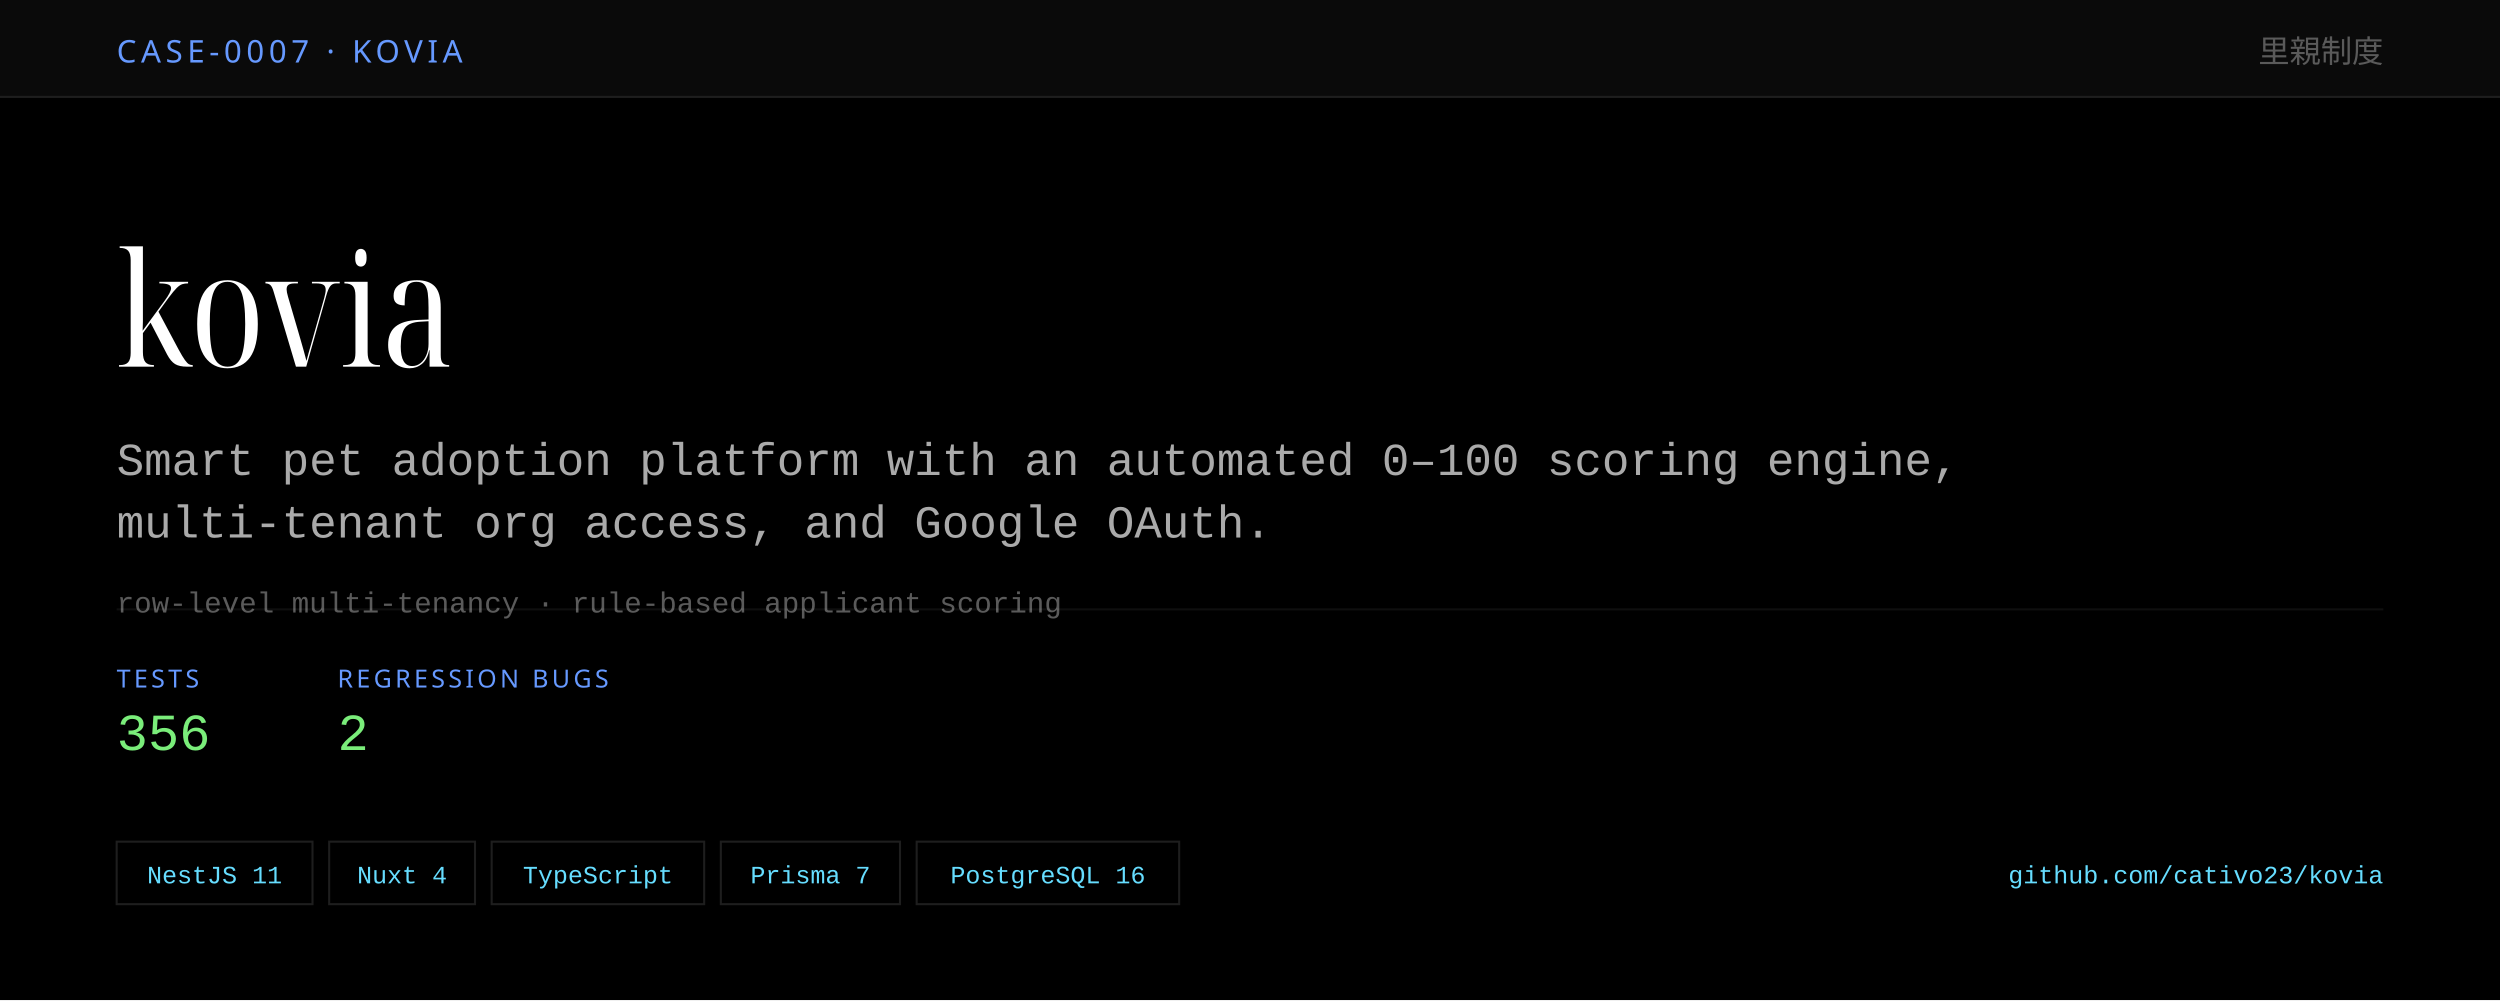
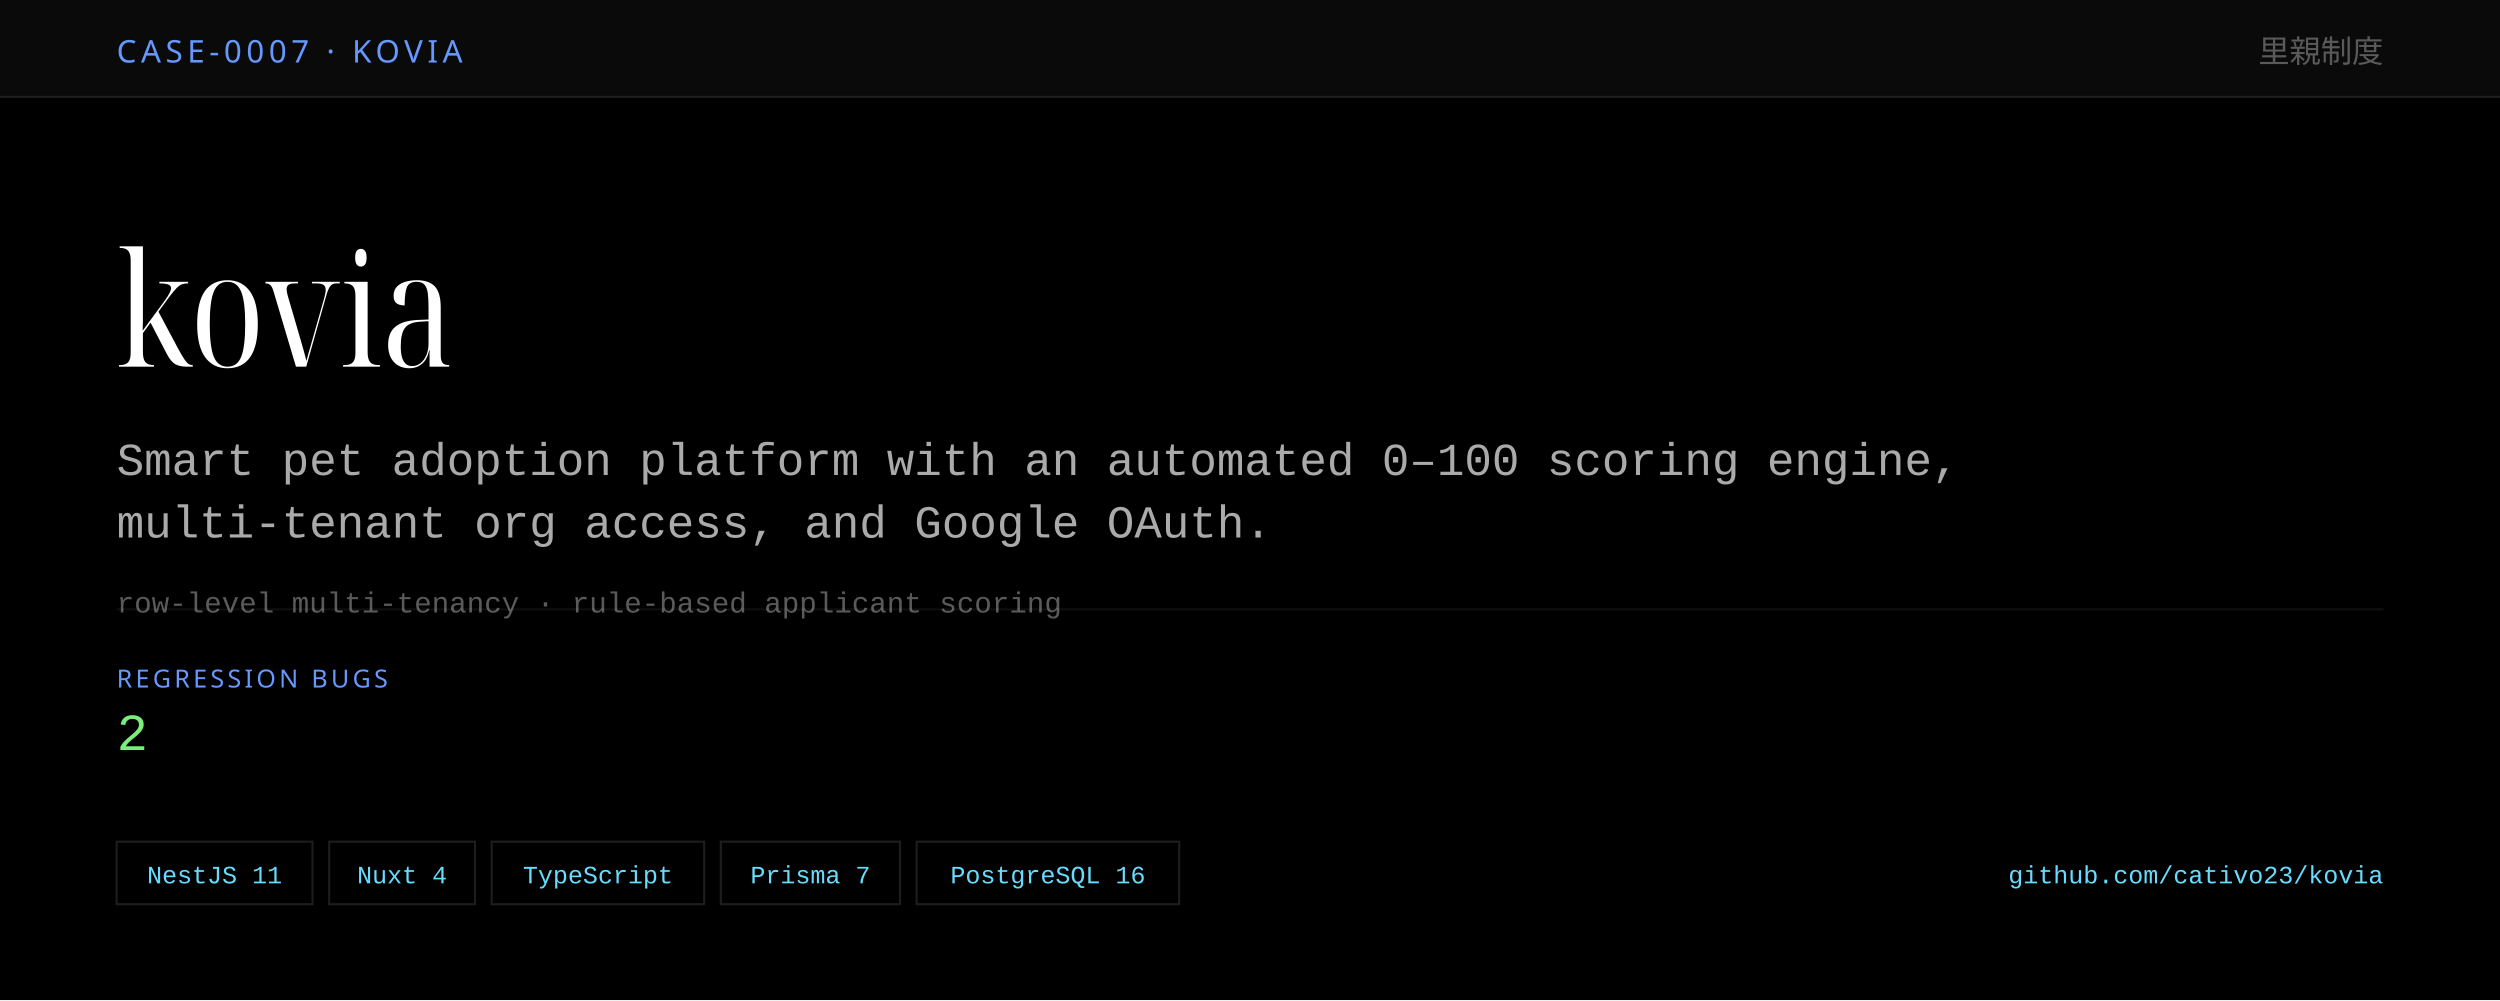
<svg xmlns="http://www.w3.org/2000/svg" viewBox="0 0 1200 480" width="1200" height="480" role="img" aria-label="kovia — Smart pet adoption platform with an automated 0–100 scoring engine, multi-tenant org access, and Google OAuth">
  <style>
    .mono  { font-family: 'JetBrains Mono','Cascadia Mono',Consolas,'Courier New',monospace; }
    .stamp { font-family: 'Saira Extra Condensed',Impact,'Arial Narrow',sans-serif; }
    .title { font-family: 'Noto Serif Display','Times New Roman',serif; }
    .kanji { font-family: 'Shippori Mincho B1',YuMincho,serif; }
  </style>
  <rect width="1200" height="480" fill="#000000" />
  <rect width="1200" height="46" fill="#0a0a0a" />
  <rect y="46" width="1200" height="1" fill="rgba(255,255,255,0.12)" />
  <text class="stamp" x="56" y="30" font-size="15" fill="#6699ff" letter-spacing="2.2">CASE-0007 · KOVIA</text>
  <text class="kanji" x="1144" y="30" font-size="15" fill="#5a5a5a" text-anchor="end">里親制度</text>
  <g transform="translate(56,176) scale(0.82,1)">
    <text class="title" x="0" y="0" font-size="76" fill="#ffffff">kovia</text>
  </g>
  <text class="mono" x="56" y="228" font-size="22" fill="#aaaaaa">Smart pet adoption platform with an automated 0–100 scoring engine,</text>
  <text class="mono" x="56" y="258" font-size="22" fill="#aaaaaa">multi-tenant org access, and Google OAuth.</text>
  <text class="mono" x="56" y="294" font-size="14" fill="#5a5a5a">row-level multi-tenancy · rule-based applicant scoring</text>
  <rect x="56" y="292" width="1088" height="1" fill="rgba(255,255,255,0.06)" />
-   <text class="stamp" x="56" y="330" font-size="12" fill="#6699ff" letter-spacing="1.6">TESTS</text>
-   <text class="mono" x="56" y="360" font-size="25" fill="#7aed7a">356</text>
-   <text class="stamp" x="162" y="330" font-size="12" fill="#6699ff" letter-spacing="1.6">REGRESSION BUGS</text>
-   <text class="mono" x="162" y="360" font-size="25" fill="#7aed7a">2</text>
+   <text class="stamp" x="56" y="330" font-size="12" fill="#6699ff" letter-spacing="1.6">REGRESSION BUGS</text>
+   <text class="mono" x="56" y="360" font-size="25" fill="#7aed7a">2</text>
  <rect x="56" y="404" width="94" height="30" fill="none" stroke="rgba(255,255,255,0.12)" />
  <text class="mono" x="103" y="424" font-size="12" fill="#66ddff" text-anchor="middle">NestJS 11</text>
  <rect x="158" y="404" width="70" height="30" fill="none" stroke="rgba(255,255,255,0.12)" />
  <text class="mono" x="193" y="424" font-size="12" fill="#66ddff" text-anchor="middle">Nuxt 4</text>
  <rect x="236" y="404" width="102" height="30" fill="none" stroke="rgba(255,255,255,0.12)" />
  <text class="mono" x="287" y="424" font-size="12" fill="#66ddff" text-anchor="middle">TypeScript</text>
  <rect x="346" y="404" width="86" height="30" fill="none" stroke="rgba(255,255,255,0.12)" />
  <text class="mono" x="389" y="424" font-size="12" fill="#66ddff" text-anchor="middle">Prisma 7</text>
  <rect x="440" y="404" width="126" height="30" fill="none" stroke="rgba(255,255,255,0.12)" />
  <text class="mono" x="503" y="424" font-size="12" fill="#66ddff" text-anchor="middle">PostgreSQL 16</text>
  <text class="mono" x="1144" y="424" font-size="12" fill="#66ddff" text-anchor="end">github.com/cativo23/kovia</text>
</svg>
